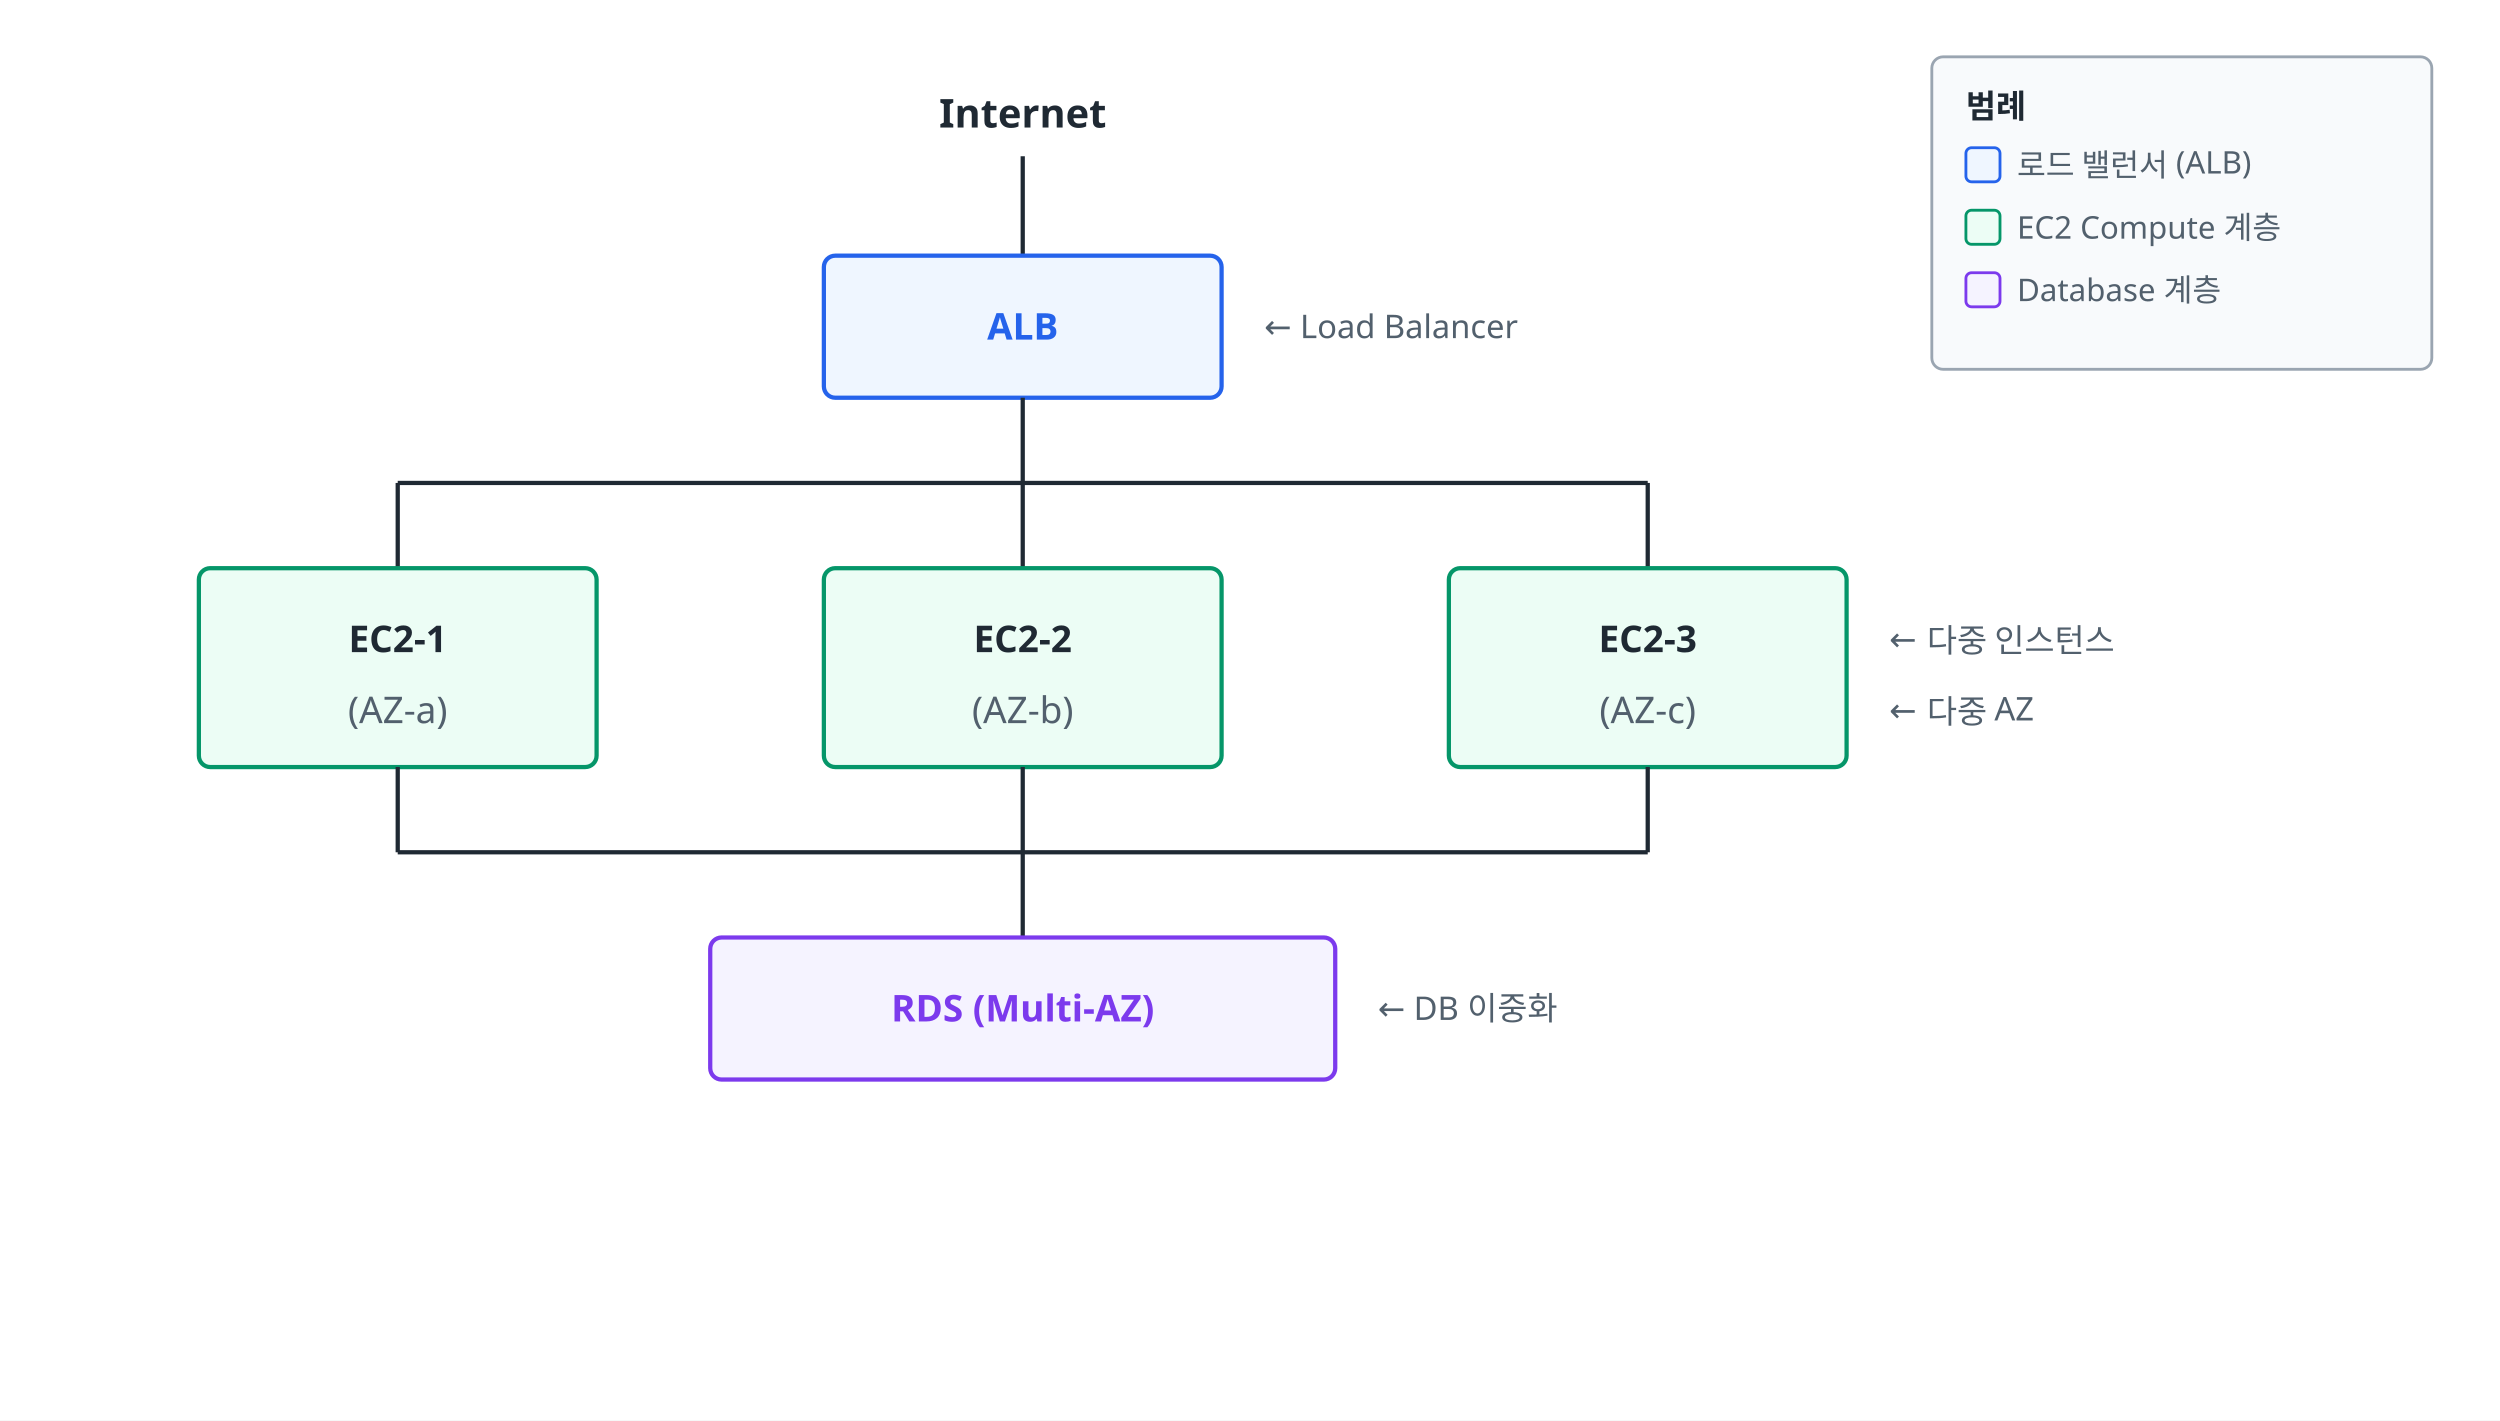
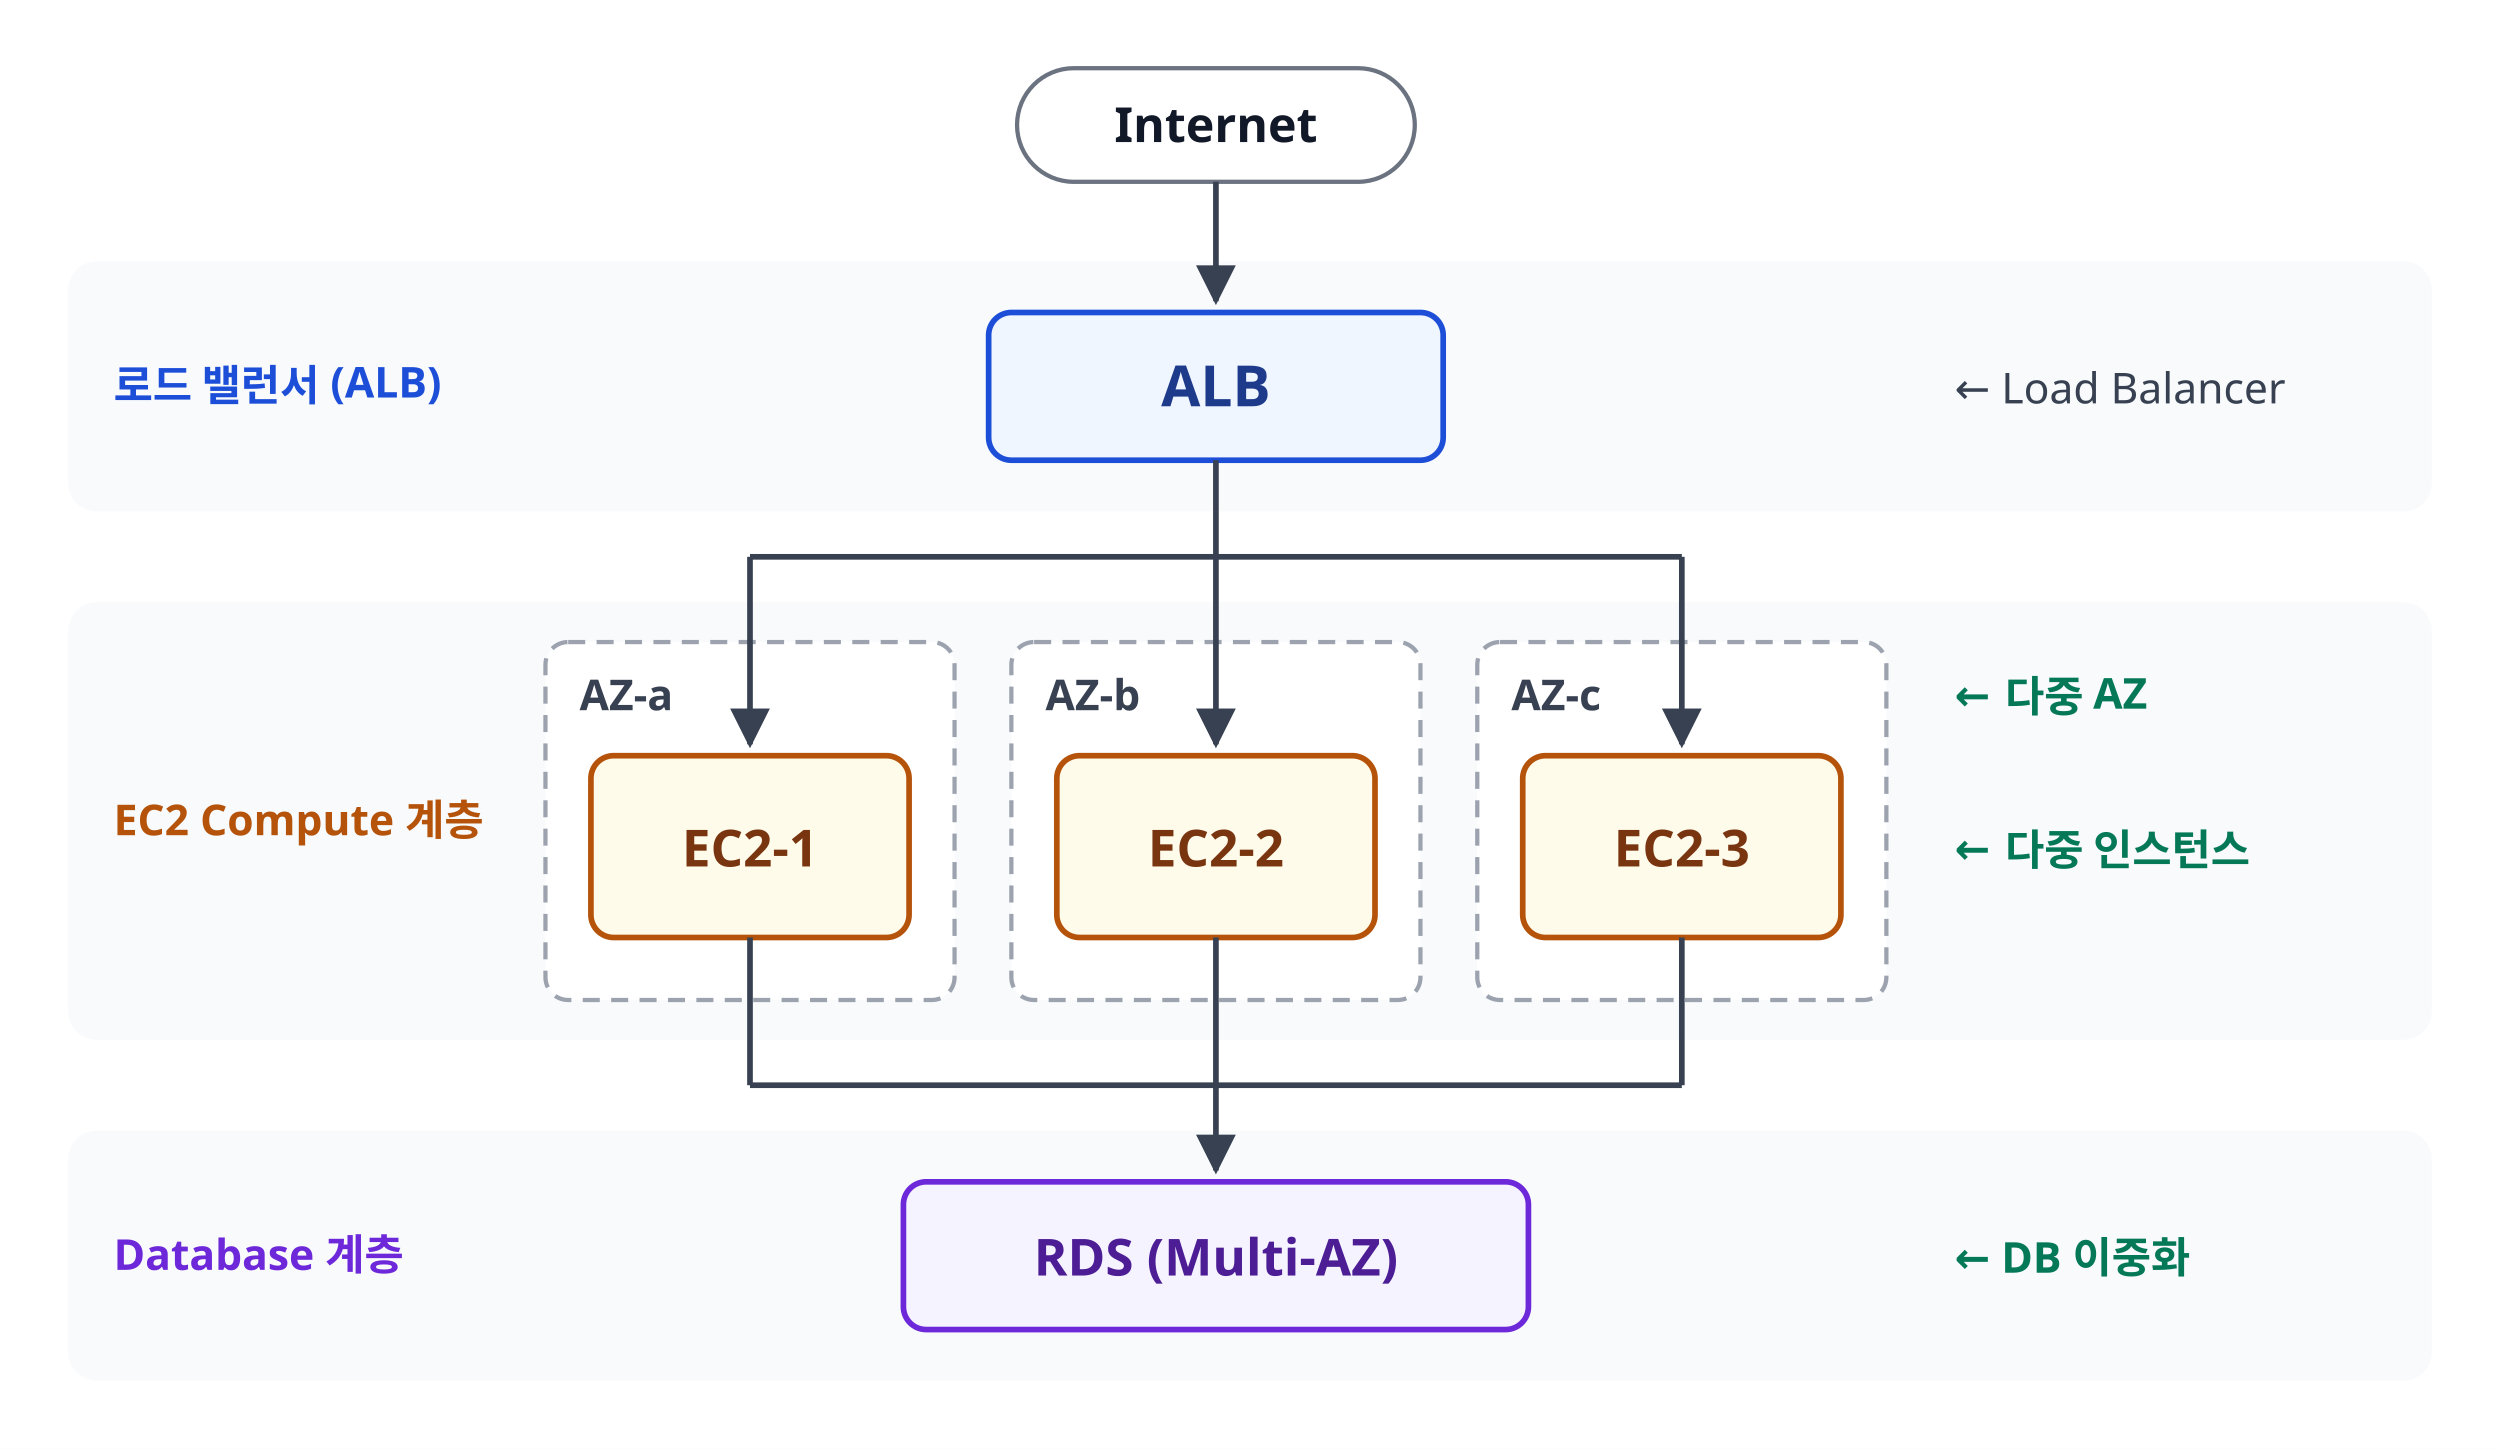
- <svg xmlns="http://www.w3.org/2000/svg" viewBox="0 0 880 500" width="880" height="500" font-family="'Malgun Gothic','Apple SD Gothic Neo','Noto Sans KR','Segoe UI',sans-serif" role="img" aria-labelledby="t d">
+ <svg xmlns="http://www.w3.org/2000/svg" viewBox="0 0 880 510" width="880" height="510" font-family="'Malgun Gothic','Apple SD Gothic Neo','Noto Sans KR','Segoe UI',sans-serif" role="img" aria-labelledby="t d">
+   <rect width="880" height="510" fill="#ffffff" />
  <defs>
-     <marker id="a-ink" viewBox="0 0 10 10" refX="9" refY="5" markerWidth="7" markerHeight="7" orient="auto-start-reverse">
-       <path d="M0,0 L10,5 L0,10 z" fill="#1f2933" />
-     </marker>
-     <marker id="a-blue" viewBox="0 0 10 10" refX="9" refY="5" markerWidth="7" markerHeight="7" orient="auto-start-reverse">
-       <path d="M0,0 L10,5 L0,10 z" fill="#2563eb" />
+     <marker id="arr" viewBox="0 0 10 10" refX="9" refY="5" markerWidth="7" markerHeight="7" orient="auto">
+       <path d="M0,0 L10,5 L0,10 z" fill="#374151" />
    </marker>
  </defs>
-   <rect width="880" height="500" fill="#ffffff" />
-   <g transform="translate(680, 20)">
-     <rect x="0" y="0" width="176" height="110" rx="4" fill="#f8fafc" stroke="#9aa5b1" stroke-width="1" />
-     <text x="12" y="21.5" font-size="11.5" font-weight="bold" fill="#1f2933">범례</text>
-     <rect x="12" y="32" width="12" height="12" rx="2" fill="#eff6ff" stroke="#2563eb" />
-     <text x="30" y="42" font-size="11" fill="#52606d">로드 밸런서 (ALB)</text>
-     <rect x="12" y="54" width="12" height="12" rx="2" fill="#ecfdf5" stroke="#059669" />
-     <text x="30" y="64" font-size="11" fill="#52606d">EC2 Compute 계층</text>
-     <rect x="12" y="76" width="12" height="12" rx="2" fill="#f5f3ff" stroke="#7c3aed" />
-     <text x="30" y="86" font-size="11" fill="#52606d">Database 계층</text>
-   </g>
-   <text x="360" y="44.9" font-size="14" font-weight="bold" fill="#1f2933" text-anchor="middle">Internet</text>
-   <path d="M360,55 L360,90" stroke="#1f2933" stroke-width="1.5" fill="none" />
-   <rect x="290" y="90" width="140" height="50" rx="4" fill="#eff6ff" stroke="#2563eb" stroke-width="1.5" />
-   <text x="360" y="119.55" font-size="13" font-weight="bold" fill="#2563eb" text-anchor="middle">ALB</text>
-   <text x="445" y="119.025" font-size="11.5" fill="#52606d">← Load Balancer</text>
-   <path d="M360,140 L360,170" stroke="#1f2933" stroke-width="1.5" fill="none" />
-   <path d="M140,170 L580,170" stroke="#1f2933" stroke-width="1.5" fill="none" />
-   <path d="M140,170 L140,200" stroke="#1f2933" stroke-width="1.5" fill="none" />
-   <path d="M360,170 L360,200" stroke="#1f2933" stroke-width="1.5" fill="none" />
-   <path d="M580,170 L580,200" stroke="#1f2933" stroke-width="1.5" fill="none" />
-   <rect x="70" y="200" width="140" height="70" rx="4" fill="#ecfdf5" stroke="#059669" stroke-width="1.5" />
-   <text x="140" y="229.55" font-size="13" font-weight="bold" fill="#1f2933" text-anchor="middle">EC2-1</text>
-   <text x="140" y="254.55" font-size="13" fill="#52606d" text-anchor="middle">(AZ-a)</text>
-   <rect x="290" y="200" width="140" height="70" rx="4" fill="#ecfdf5" stroke="#059669" stroke-width="1.5" />
-   <text x="360" y="229.55" font-size="13" font-weight="bold" fill="#1f2933" text-anchor="middle">EC2-2</text>
-   <text x="360" y="254.55" font-size="13" fill="#52606d" text-anchor="middle">(AZ-b)</text>
-   <rect x="510" y="200" width="140" height="70" rx="4" fill="#ecfdf5" stroke="#059669" stroke-width="1.5" />
-   <text x="580" y="229.55" font-size="13" font-weight="bold" fill="#1f2933" text-anchor="middle">EC2-3</text>
-   <text x="580" y="254.55" font-size="13" fill="#52606d" text-anchor="middle">(AZ-c)</text>
-   <text x="665" y="229.025" font-size="11.5" fill="#52606d">← 다중 인스턴스</text>
-   <text x="665" y="254.025" font-size="11.5" fill="#52606d">← 다중 AZ</text>
-   <path d="M140,270 L140,300" stroke="#1f2933" stroke-width="1.5" fill="none" />
-   <path d="M360,270 L360,300" stroke="#1f2933" stroke-width="1.5" fill="none" />
-   <path d="M580,270 L580,300" stroke="#1f2933" stroke-width="1.5" fill="none" />
-   <path d="M140,300 L580,300" stroke="#1f2933" stroke-width="1.5" fill="none" />
-   <path d="M360,300 L360,330" stroke="#1f2933" stroke-width="1.5" fill="none" />
-   <rect x="250" y="330" width="220" height="50" rx="4" fill="#f5f3ff" stroke="#7c3aed" stroke-width="1.5" />
-   <text x="360" y="359.55" font-size="13" font-weight="bold" fill="#7c3aed" text-anchor="middle">RDS (Multi-AZ)</text>
-   <text x="485" y="359.025" font-size="11.5" fill="#52606d">← DB 이중화</text>
+   <rect x="24" y="92" width="832" height="88" rx="10" fill="#f8fafc" />
+   <rect x="24" y="212" width="832" height="154" rx="10" fill="#f8fafc" />
+   <rect x="24" y="398" width="832" height="88" rx="10" fill="#f8fafc" />
+   <text x="40" y="141" font-size="15" font-weight="bold" fill="#1d4ed8">로드 밸런서 (ALB)</text>
+   <text x="40" y="294" font-size="15" font-weight="bold" fill="#b45309">EC2 Compute 계층</text>
+   <text x="40" y="447" font-size="15" font-weight="bold" fill="#6d28d9">Database 계층</text>
+   <rect x="358" y="24" width="140" height="40" rx="20" fill="#ffffff" stroke="#6b7280" stroke-width="1.5" />
+   <text x="428" y="50" font-size="17" font-weight="bold" fill="#111827" text-anchor="middle">Internet</text>
+   <path d="M428,64 L428,106" stroke="#374151" stroke-width="2" fill="none" marker-end="url(#arr)" />
+   <rect x="348" y="110" width="160" height="52" rx="8" fill="#eff6ff" stroke="#1d4ed8" stroke-width="2" />
+   <text x="428" y="143" font-size="20" font-weight="bold" fill="#1e3a8a" text-anchor="middle">ALB</text>
+   <rect x="192" y="226" width="144" height="126" rx="8" fill="#ffffff" stroke="#9ca3af" stroke-width="1.5" stroke-dasharray="6 4" />
+   <rect x="356" y="226" width="144" height="126" rx="8" fill="#ffffff" stroke="#9ca3af" stroke-width="1.5" stroke-dasharray="6 4" />
+   <rect x="520" y="226" width="144" height="126" rx="8" fill="#ffffff" stroke="#9ca3af" stroke-width="1.5" stroke-dasharray="6 4" />
+   <text x="204" y="250" font-size="15" font-weight="bold" fill="#374151">AZ-a</text>
+   <text x="368" y="250" font-size="15" font-weight="bold" fill="#374151">AZ-b</text>
+   <text x="532" y="250" font-size="15" font-weight="bold" fill="#374151">AZ-c</text>
+   <path d="M428,162 L428,196" stroke="#374151" stroke-width="2" fill="none" />
+   <path d="M264,196 L592,196" stroke="#374151" stroke-width="2" fill="none" />
+   <path d="M264,196 L264,262" stroke="#374151" stroke-width="2" fill="none" marker-end="url(#arr)" />
+   <path d="M428,196 L428,262" stroke="#374151" stroke-width="2" fill="none" marker-end="url(#arr)" />
+   <path d="M592,196 L592,262" stroke="#374151" stroke-width="2" fill="none" marker-end="url(#arr)" />
+   <rect x="208" y="266" width="112" height="64" rx="8" fill="#fffbeb" stroke="#b45309" stroke-width="2" />
+   <text x="264" y="305" font-size="18" font-weight="bold" fill="#78350f" text-anchor="middle">EC2-1</text>
+   <rect x="372" y="266" width="112" height="64" rx="8" fill="#fffbeb" stroke="#b45309" stroke-width="2" />
+   <text x="428" y="305" font-size="18" font-weight="bold" fill="#78350f" text-anchor="middle">EC2-2</text>
+   <rect x="536" y="266" width="112" height="64" rx="8" fill="#fffbeb" stroke="#b45309" stroke-width="2" />
+   <text x="592" y="305" font-size="18" font-weight="bold" fill="#78350f" text-anchor="middle">EC2-3</text>
+   <path d="M264,330 L264,382" stroke="#374151" stroke-width="2" fill="none" />
+   <path d="M428,330 L428,382" stroke="#374151" stroke-width="2" fill="none" />
+   <path d="M592,330 L592,382" stroke="#374151" stroke-width="2" fill="none" />
+   <path d="M264,382 L592,382" stroke="#374151" stroke-width="2" fill="none" />
+   <path d="M428,382 L428,412" stroke="#374151" stroke-width="2" fill="none" marker-end="url(#arr)" />
+   <rect x="318" y="416" width="220" height="52" rx="8" fill="#f5f3ff" stroke="#6d28d9" stroke-width="2" />
+   <text x="428" y="449" font-size="18" font-weight="bold" fill="#4c1d95" text-anchor="middle">RDS (Multi-AZ)</text>
+   <text x="688" y="142" font-size="15" fill="#374151">← Load Balancer</text>
+   <text x="688" y="250" font-size="15" font-weight="bold" fill="#047857">← 다중 AZ</text>
+   <text x="688" y="304" font-size="15" font-weight="bold" fill="#047857">← 다중 인스턴스</text>
+   <text x="688" y="448" font-size="15" font-weight="bold" fill="#047857">← DB 이중화</text>
</svg>
